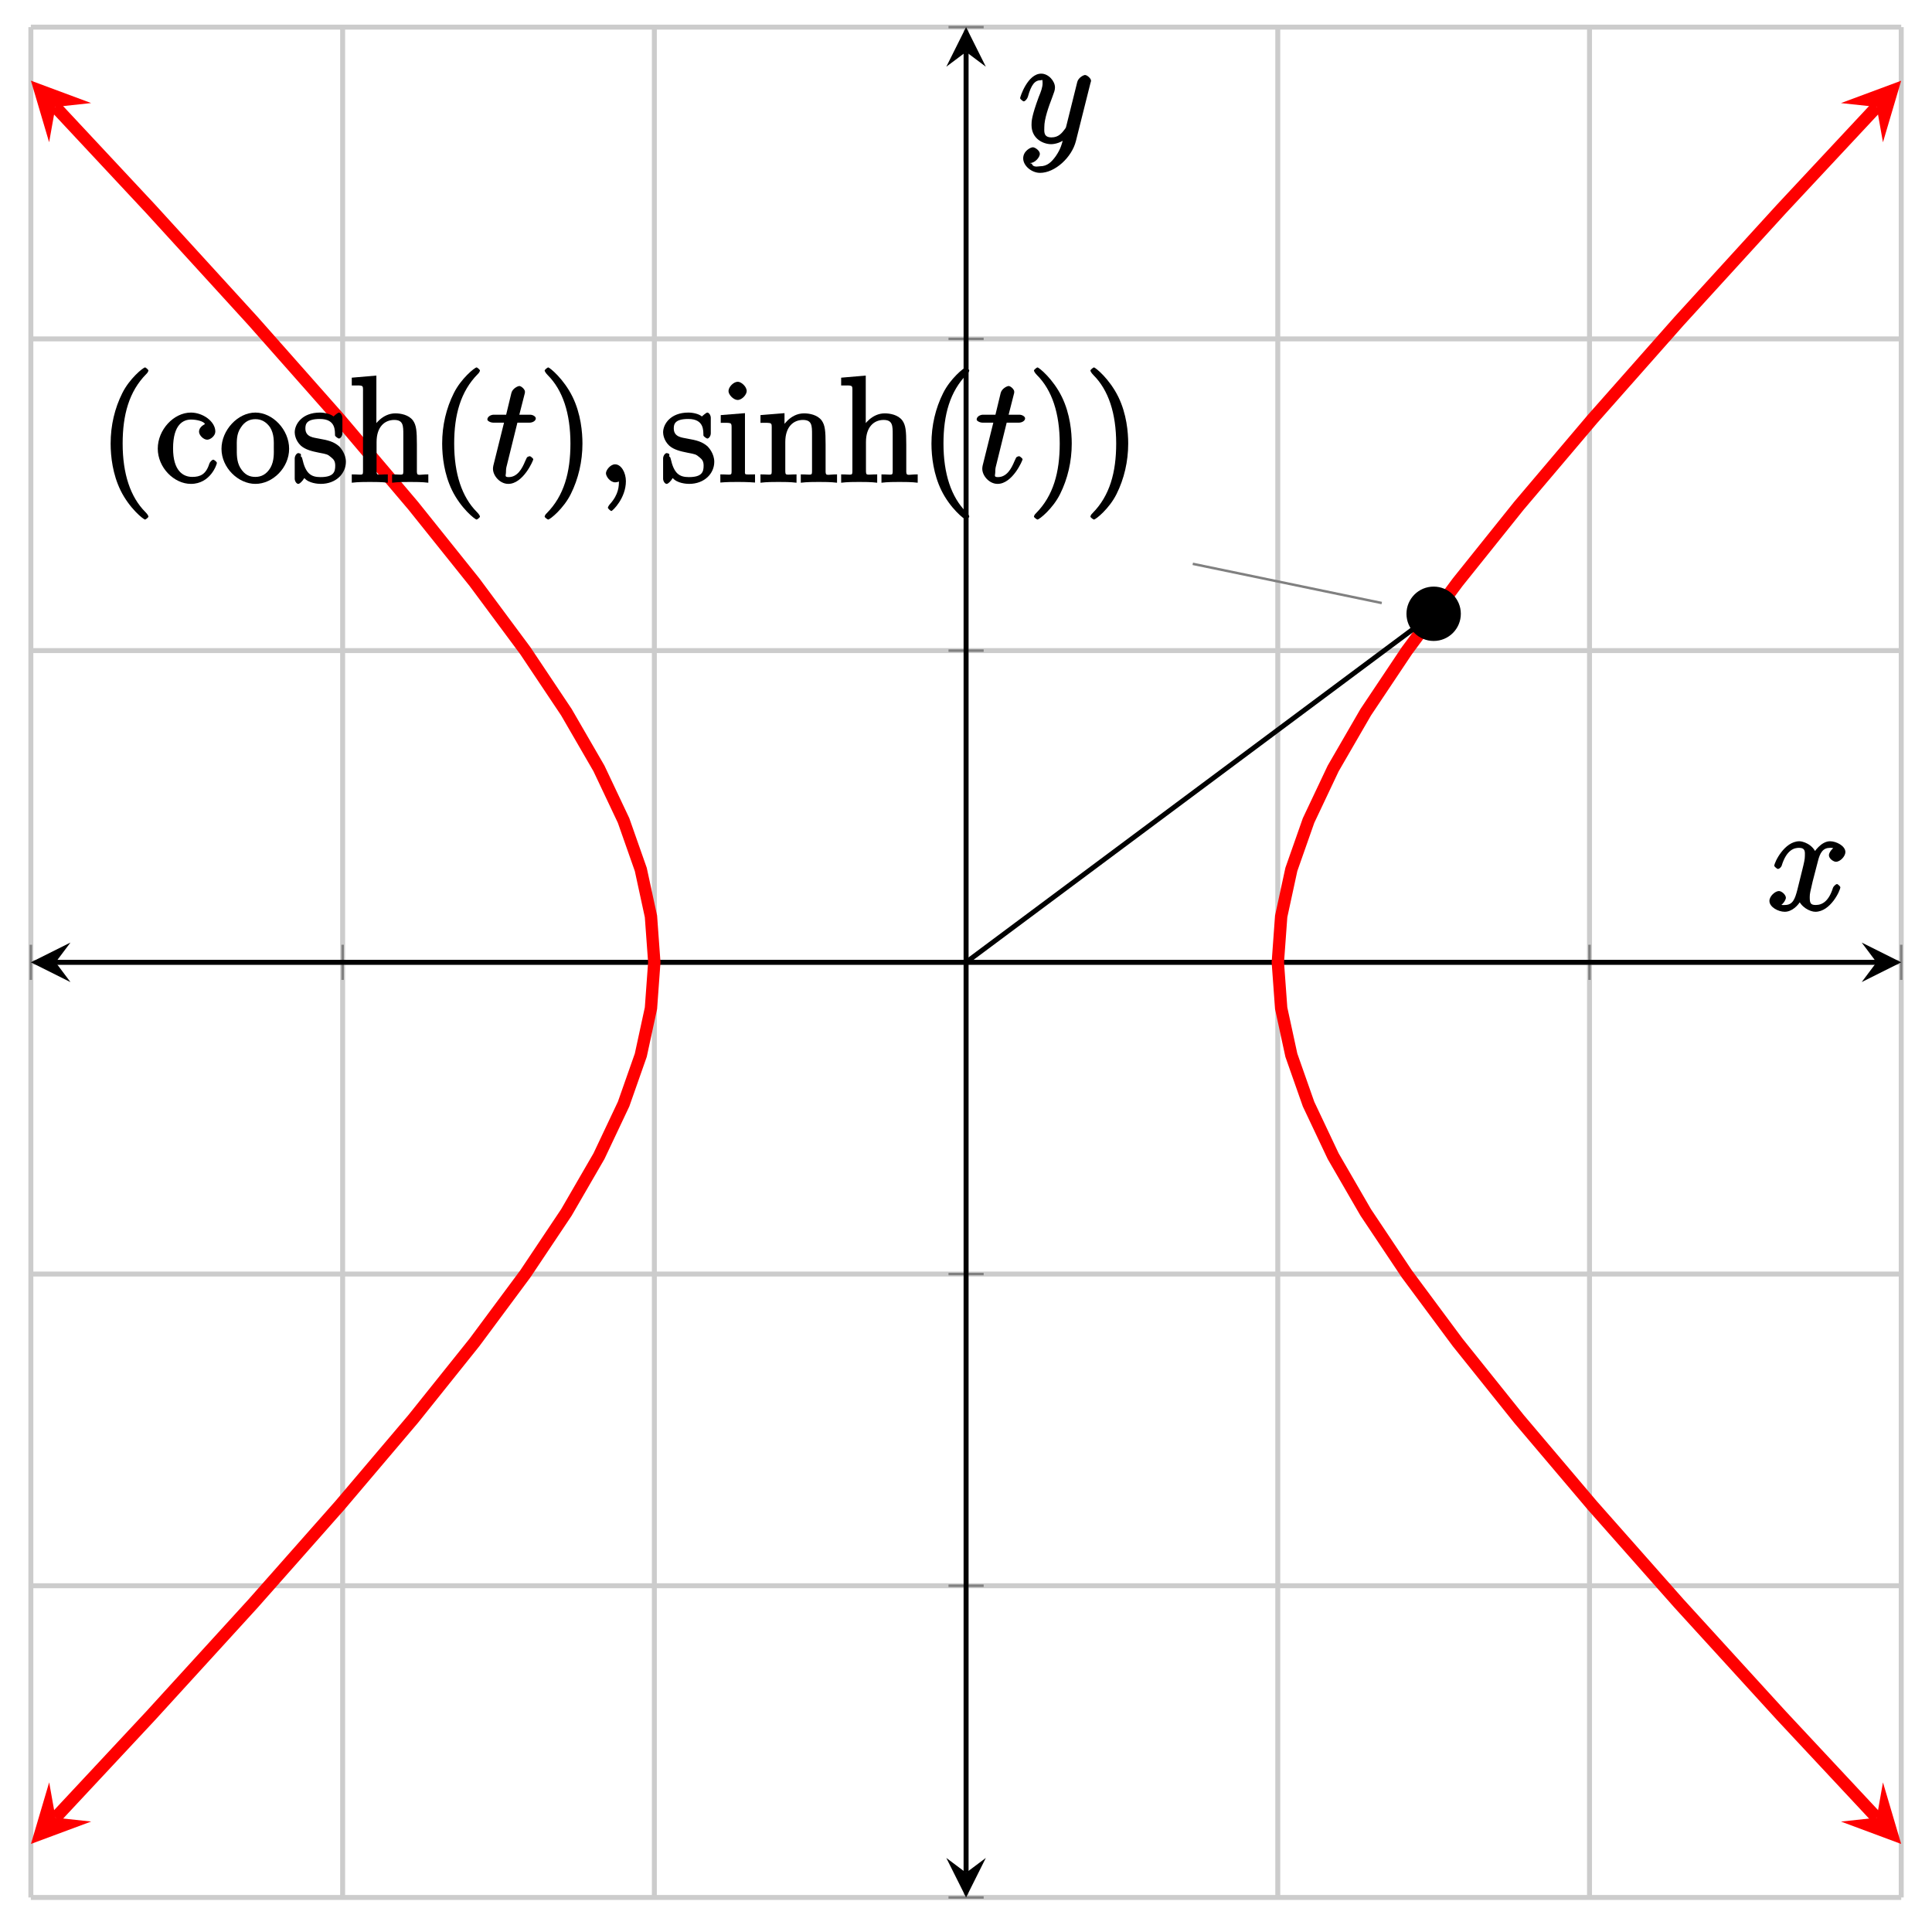
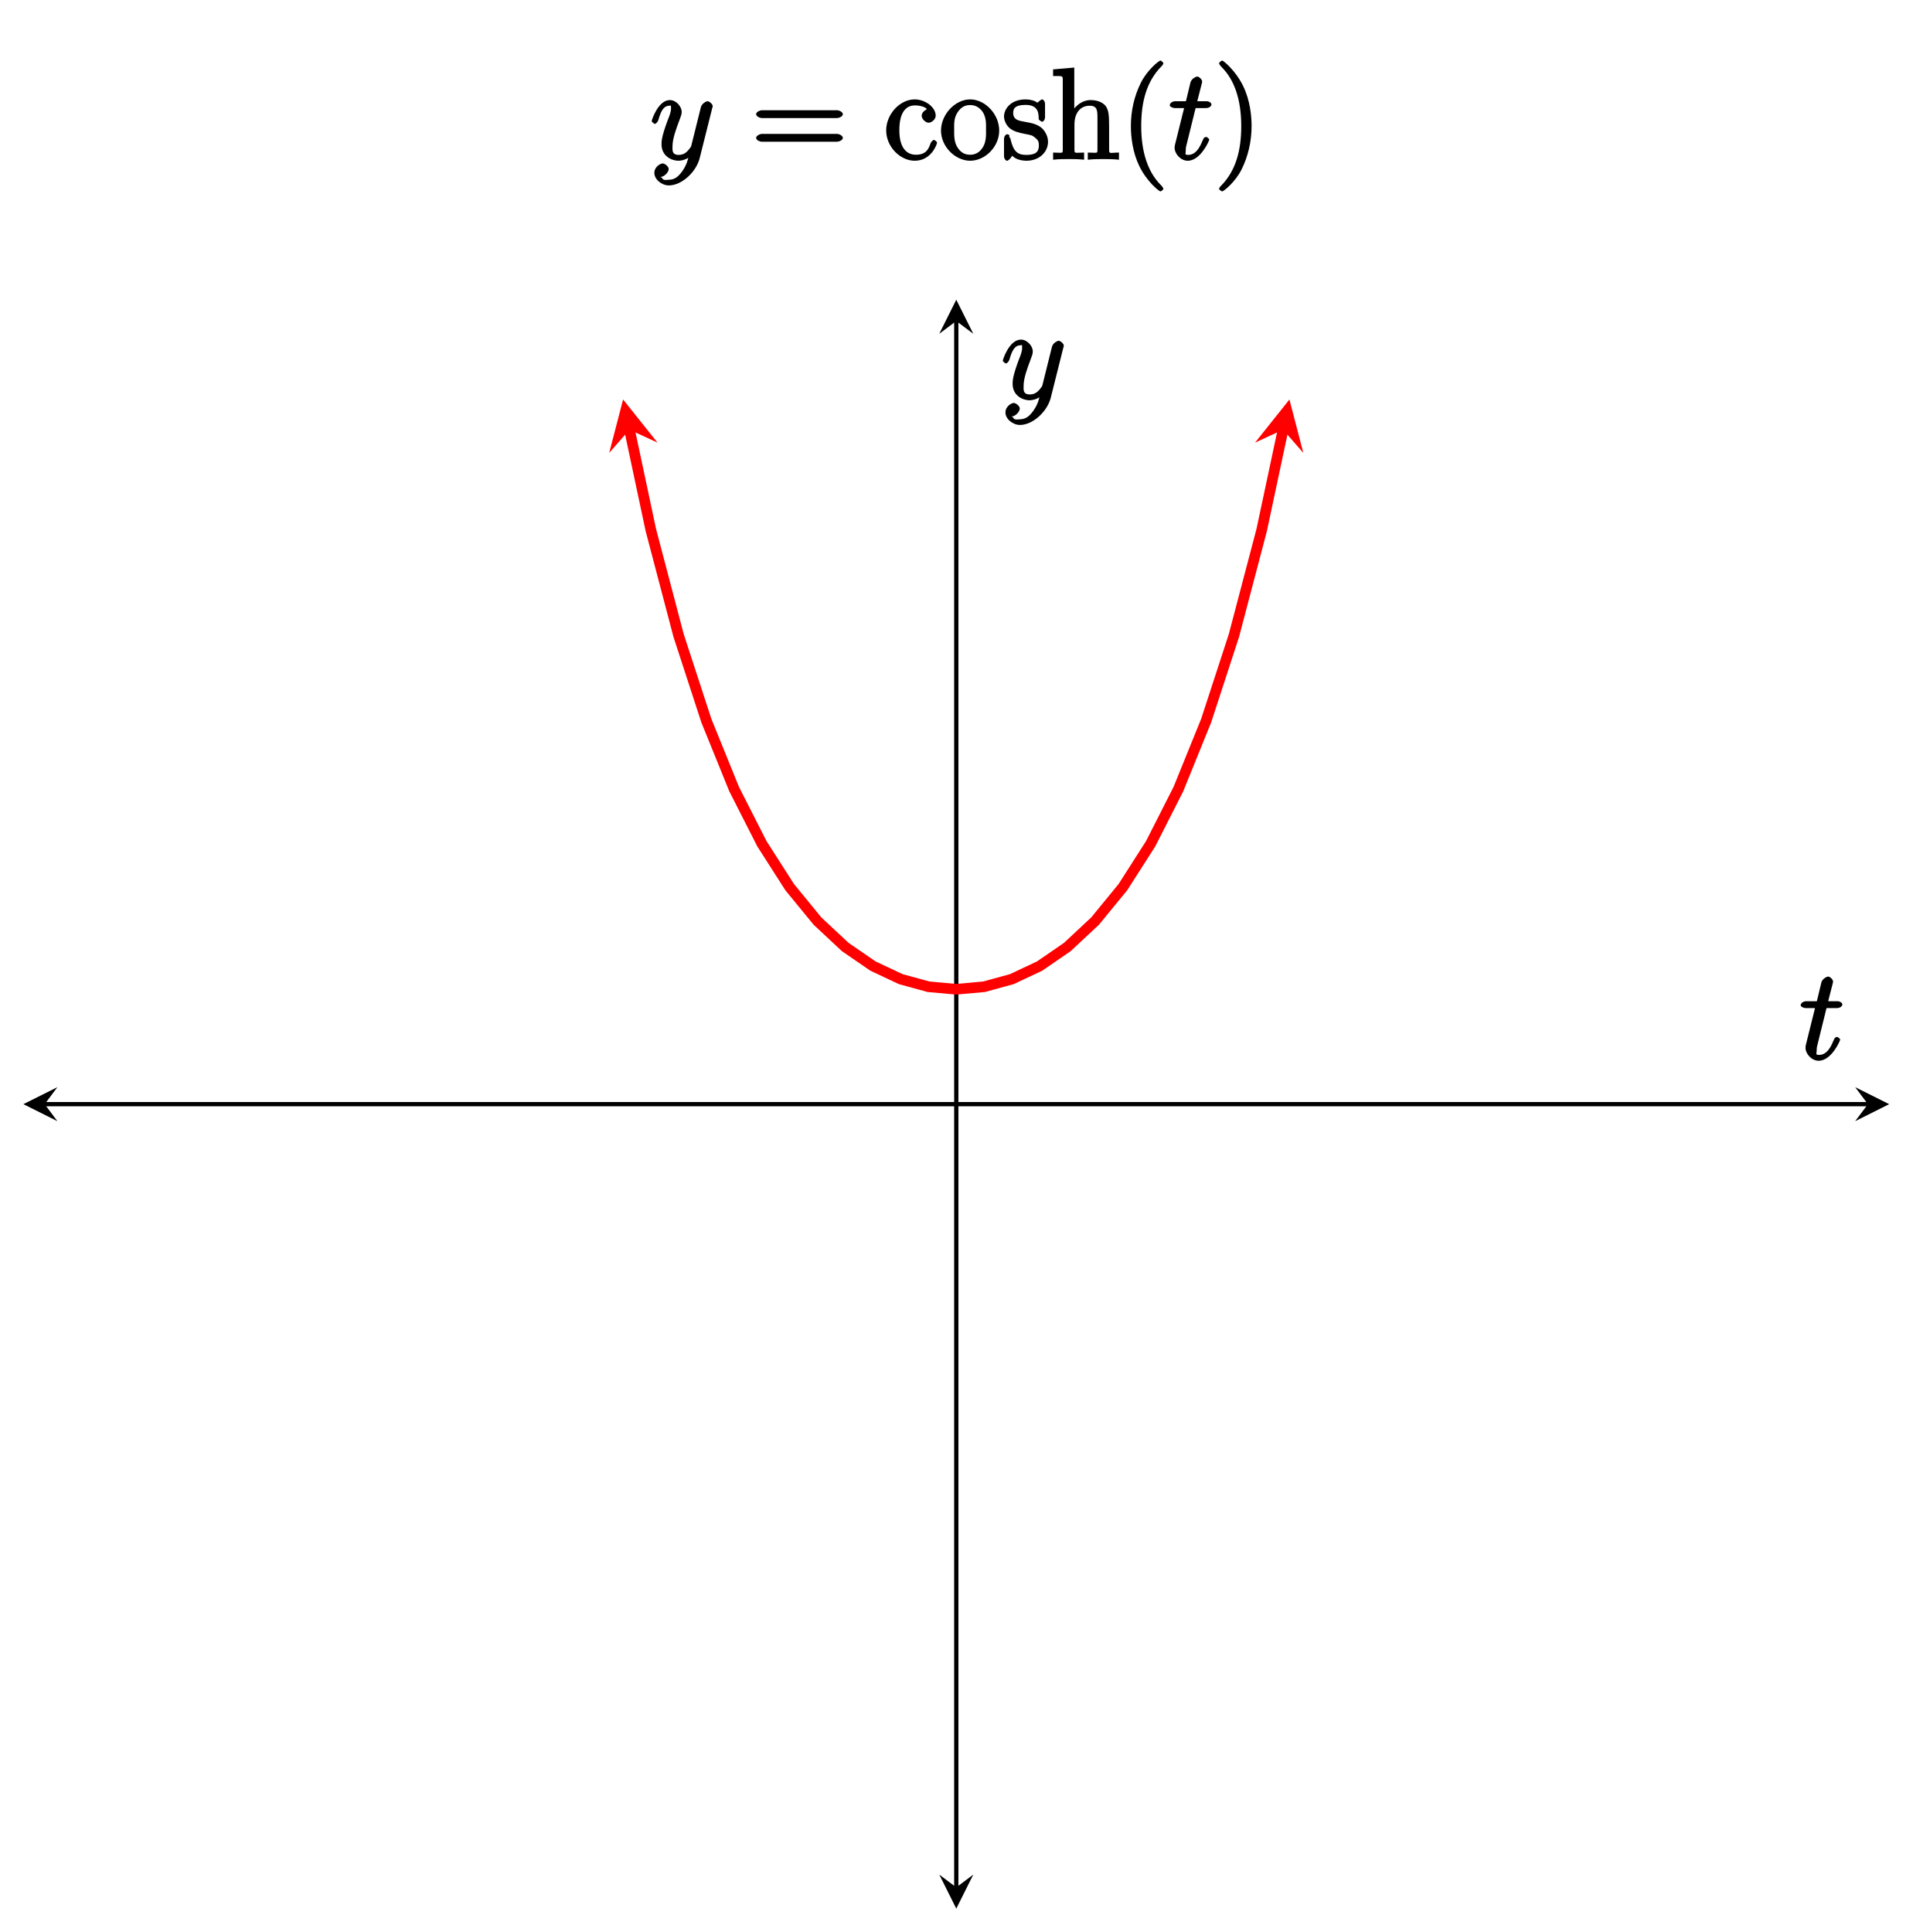
- <svg xmlns="http://www.w3.org/2000/svg" xmlns:xlink="http://www.w3.org/1999/xlink" width="155.77pt" height="155.18pt" viewBox="0 0 155.77 155.18" version="1.1">
+ <svg xmlns="http://www.w3.org/2000/svg" xmlns:xlink="http://www.w3.org/1999/xlink" width="179.22pt" height="181.07pt" viewBox="0 0 179.22 181.07" version="1.1">
  <defs>
    <g>
      <symbol overflow="visible" id="glyph0-0">
        <path style="stroke:none;" d="" />
      </symbol>
      <symbol overflow="visible" id="glyph0-1">
-         <path style="stroke:none;" d="M 4.047 2.766 C 4.047 2.719 4 2.594 3.797 2.391 C 2.594 1.188 1.969 -0.688 1.969 -3.125 C 1.969 -5.438 2.484 -7.328 3.875 -8.734 C 4 -8.844 4.047 -8.984 4.047 -9.016 C 4.047 -9.078 3.828 -9.266 3.781 -9.266 C 3.625 -9.266 2.516 -8.359 1.938 -7.188 C 1.328 -5.969 1 -4.594 1 -3.125 C 1 -2.062 1.172 -0.641 1.797 0.641 C 2.5 2.078 3.641 3 3.781 3 C 3.828 3 4.047 2.828 4.047 2.766 Z M 4.047 2.766 " />
+         <path style="stroke:none;" d="M 2.406 -4.812 L 3.5 -4.812 C 3.734 -4.812 4 -4.953 4 -5.156 C 4 -5.297 3.781 -5.453 3.531 -5.453 L 2.672 -5.453 L 3.078 -7.047 C 3.125 -7.203 3.125 -7.234 3.125 -7.312 C 3.125 -7.5 2.828 -7.766 2.672 -7.766 C 2.562 -7.766 2.125 -7.578 2.031 -7.203 L 1.609 -5.453 L 0.609 -5.453 C 0.375 -5.453 0.094 -5.297 0.094 -5.062 C 0.094 -4.953 0.344 -4.812 0.578 -4.812 L 1.438 -4.812 L 0.688 -1.797 C 0.578 -1.375 0.547 -1.25 0.547 -1.094 C 0.547 -0.531 1.109 0.125 1.781 0.125 C 2.984 0.125 3.797 -1.766 3.797 -1.859 C 3.797 -1.922 3.578 -2.109 3.516 -2.109 C 3.484 -2.109 3.328 -2.062 3.297 -2.016 C 3.281 -2.016 3.234 -1.891 3.141 -1.703 C 2.891 -1.094 2.516 -0.422 1.812 -0.422 C 1.453 -0.422 1.594 -0.562 1.594 -0.828 C 1.594 -0.844 1.594 -1.062 1.625 -1.203 L 2.516 -4.812 Z M 2.406 -4.812 " />
      </symbol>
      <symbol overflow="visible" id="glyph0-2">
-         <path style="stroke:none;" d="M 3.531 -3.125 C 3.531 -4.031 3.406 -5.516 2.734 -6.891 C 2.031 -8.328 0.891 -9.266 0.766 -9.266 C 0.719 -9.266 0.484 -9.078 0.484 -9.016 C 0.484 -8.984 0.531 -8.844 0.734 -8.641 C 1.938 -7.438 2.562 -5.562 2.562 -3.125 C 2.562 -0.812 2.047 1.078 0.656 2.484 C 0.531 2.594 0.484 2.719 0.484 2.766 C 0.484 2.828 0.719 3 0.766 3 C 0.922 3 2.016 2.109 2.594 0.938 C 3.203 -0.281 3.531 -1.688 3.531 -3.125 Z M 3.531 -3.125 " />
+         <path style="stroke:none;" d="M 3.031 1.094 C 2.703 1.547 2.359 1.906 1.766 1.906 C 1.625 1.906 1.203 2.031 1.109 1.703 C 0.906 1.641 0.969 1.641 0.984 1.641 C 1.344 1.641 1.75 1.188 1.75 0.906 C 1.75 0.641 1.359 0.375 1.188 0.375 C 0.984 0.375 0.406 0.688 0.406 1.266 C 0.406 1.875 1.094 2.438 1.766 2.438 C 2.969 2.438 4.328 1.188 4.656 -0.125 L 5.828 -4.797 C 5.844 -4.859 5.875 -4.922 5.875 -5 C 5.875 -5.172 5.562 -5.453 5.391 -5.453 C 5.281 -5.453 4.859 -5.25 4.766 -4.891 L 3.891 -1.375 C 3.828 -1.156 3.875 -1.25 3.781 -1.109 C 3.531 -0.781 3.266 -0.422 2.688 -0.422 C 2.016 -0.422 2.109 -0.922 2.109 -1.25 C 2.109 -1.922 2.438 -2.844 2.766 -3.703 C 2.891 -4.047 2.969 -4.219 2.969 -4.453 C 2.969 -4.953 2.453 -5.562 1.859 -5.562 C 0.766 -5.562 0.156 -3.688 0.156 -3.578 C 0.156 -3.531 0.375 -3.328 0.453 -3.328 C 0.562 -3.328 0.734 -3.531 0.781 -3.688 C 1.062 -4.703 1.359 -5.031 1.828 -5.031 C 1.938 -5.031 1.969 -5.172 1.969 -4.781 C 1.969 -4.469 1.844 -4.125 1.656 -3.672 C 1.078 -2.109 1.078 -1.703 1.078 -1.422 C 1.078 -0.281 2.062 0.125 2.656 0.125 C 3 0.125 3.531 -0.031 3.844 -0.344 L 3.688 -0.516 C 3.516 0.141 3.438 0.5 3.031 1.094 Z M 3.031 1.094 " />
      </symbol>
      <symbol overflow="visible" id="glyph1-0">
        <path style="stroke:none;" d="" />
      </symbol>
      <symbol overflow="visible" id="glyph1-1">
-         <path style="stroke:none;" d="M 5.016 -1.562 C 5.016 -1.672 4.766 -1.828 4.734 -1.828 C 4.625 -1.828 4.453 -1.641 4.406 -1.5 C 4.141 -0.641 3.672 -0.438 3.031 -0.438 C 2.297 -0.438 1.484 -0.922 1.484 -2.734 C 1.484 -4.719 2.344 -5.062 2.938 -5.062 C 3.391 -5.062 3.938 -4.922 4.047 -4.719 C 4.188 -4.719 3.578 -4.562 3.578 -4.078 C 3.578 -3.797 3.938 -3.438 4.234 -3.438 C 4.5 -3.438 4.891 -3.75 4.891 -4.094 C 4.891 -4.906 3.891 -5.625 2.922 -5.625 C 1.531 -5.625 0.25 -4.234 0.25 -2.719 C 0.25 -1.188 1.562 0.125 2.922 0.125 C 4.5 0.125 5.016 -1.453 5.016 -1.562 Z M 5.016 -1.562 " />
+         <path style="stroke:none;" d="M 8.062 -3.875 C 8.234 -3.875 8.609 -4.016 8.609 -4.234 C 8.609 -4.453 8.25 -4.609 8.062 -4.609 L 1.031 -4.609 C 0.859 -4.609 0.484 -4.453 0.484 -4.25 C 0.484 -4.016 0.844 -3.875 1.031 -3.875 Z M 8.062 -1.656 C 8.234 -1.656 8.609 -1.797 8.609 -2.016 C 8.609 -2.234 8.25 -2.391 8.062 -2.391 L 1.031 -2.391 C 0.859 -2.391 0.484 -2.234 0.484 -2.016 C 0.484 -1.797 0.844 -1.656 1.031 -1.656 Z M 8.062 -1.656 " />
      </symbol>
      <symbol overflow="visible" id="glyph1-2">
-         <path style="stroke:none;" d="M 5.641 -2.703 C 5.641 -4.25 4.312 -5.625 2.922 -5.625 C 1.5 -5.625 0.188 -4.203 0.188 -2.703 C 0.188 -1.172 1.547 0.125 2.922 0.125 C 4.328 0.125 5.641 -1.188 5.641 -2.703 Z M 4.406 -2.812 C 4.406 -2.391 4.453 -1.75 4.141 -1.188 C 3.812 -0.625 3.375 -0.438 2.922 -0.438 C 2.484 -0.438 2.062 -0.578 1.703 -1.172 C 1.391 -1.703 1.422 -2.312 1.422 -2.812 C 1.422 -3.266 1.375 -3.891 1.75 -4.422 C 2.078 -4.938 2.5 -5.094 2.922 -5.094 C 3.375 -5.094 3.766 -4.906 4.094 -4.453 C 4.453 -3.891 4.406 -3.25 4.406 -2.812 Z M 4.406 -2.812 " />
+         <path style="stroke:none;" d="M 4.047 2.766 C 4.047 2.719 4 2.594 3.797 2.391 C 2.594 1.188 1.969 -0.688 1.969 -3.125 C 1.969 -5.438 2.484 -7.328 3.875 -8.734 C 4 -8.844 4.047 -8.984 4.047 -9.016 C 4.047 -9.078 3.828 -9.266 3.781 -9.266 C 3.625 -9.266 2.516 -8.359 1.938 -7.188 C 1.328 -5.969 1 -4.594 1 -3.125 C 1 -2.062 1.172 -0.641 1.797 0.641 C 2.5 2.078 3.641 3 3.781 3 C 3.828 3 4.047 2.828 4.047 2.766 Z M 4.047 2.766 " />
      </symbol>
      <symbol overflow="visible" id="glyph1-3">
-         <path style="stroke:none;" d="M 4.359 -1.656 C 4.359 -2.312 3.922 -2.797 3.812 -2.906 C 3.375 -3.281 2.953 -3.391 2.156 -3.531 C 1.812 -3.609 1.094 -3.625 1.094 -4.344 C 1.094 -4.703 1.188 -5.109 2.266 -5.109 C 3.562 -5.109 3.469 -4.141 3.484 -3.781 C 3.5 -3.688 3.75 -3.531 3.797 -3.531 C 3.922 -3.531 4.078 -3.734 4.078 -3.953 L 4.078 -5.203 C 4.078 -5.422 3.922 -5.625 3.797 -5.625 C 3.703 -5.625 3.359 -5.312 3.359 -5.312 C 3.125 -5.516 2.656 -5.625 2.266 -5.625 C 0.828 -5.625 0.234 -4.688 0.234 -4.031 C 0.234 -3.891 0.281 -3.375 0.734 -2.953 C 1.109 -2.625 1.641 -2.5 2.188 -2.391 C 2.844 -2.266 2.875 -2.266 3.172 -2.016 C 3.391 -1.844 3.5 -1.688 3.5 -1.344 C 3.5 -0.844 3.375 -0.422 2.312 -0.422 C 1.531 -0.422 1.109 -0.719 0.844 -1.906 C 0.797 -2.125 0.734 -2.047 0.734 -2.047 L 0.734 -2.266 C 0.719 -2.312 0.562 -2.359 0.531 -2.359 C 0.391 -2.359 0.234 -2.141 0.234 -1.922 L 0.234 -0.297 C 0.234 -0.078 0.391 0.125 0.516 0.125 C 0.578 0.125 0.688 0.078 0.891 -0.172 C 0.953 -0.266 0.953 -0.281 1.016 -0.344 C 1.359 0.078 2.125 0.125 2.328 0.125 C 3.578 0.125 4.359 -0.719 4.359 -1.656 Z M 4.359 -1.656 " />
-       </symbol>
-       <symbol overflow="visible" id="glyph1-4">
-         <path style="stroke:none;" d="M 6.391 -0.141 L 6.391 -0.641 C 5.625 -0.641 5.484 -0.484 5.469 -0.844 L 5.469 -3.047 C 5.469 -4.156 5.422 -4.609 5.156 -4.984 C 4.812 -5.453 4.141 -5.562 3.734 -5.562 C 2.703 -5.562 2.062 -4.641 1.953 -4.422 L 2.203 -4.422 L 2.203 -8.609 L 0.219 -8.438 L 0.219 -7.812 C 1.188 -7.812 1.125 -7.875 1.125 -7.297 L 1.125 -1.031 C 1.125 -0.484 1.156 -0.641 0.219 -0.641 L 0.219 0.031 C 0.688 -0.031 1.344 -0.031 1.672 -0.031 C 2.016 -0.031 2.672 -0.031 3.125 0.031 L 3.125 -0.641 C 2.219 -0.641 2.219 -0.484 2.219 -1.031 L 2.219 -3.25 C 2.219 -4.5 2.891 -5.031 3.641 -5.031 C 4.375 -5.031 4.375 -4.562 4.375 -3.844 L 4.375 -1.031 C 4.375 -0.484 4.406 -0.641 3.469 -0.641 L 3.469 0.031 C 3.938 -0.031 4.594 -0.031 4.922 -0.031 C 5.266 -0.031 5.922 -0.031 6.391 0.031 Z M 6.391 -0.141 " />
-       </symbol>
-       <symbol overflow="visible" id="glyph1-5">
-         <path style="stroke:none;" d="M 3.031 -0.141 L 3.031 -0.641 C 2.109 -0.641 2.219 -0.547 2.219 -1.016 L 2.219 -5.578 L 0.266 -5.422 L 0.266 -4.797 C 1.188 -4.797 1.141 -4.859 1.141 -4.281 L 1.141 -1.031 C 1.141 -0.484 1.172 -0.641 0.234 -0.641 L 0.234 0.016 C 0.734 -0.031 1.297 -0.031 1.656 -0.031 C 1.781 -0.031 2.469 -0.031 3.031 0.016 Z M 2.359 -7.359 C 2.359 -7.719 1.922 -8.109 1.641 -8.109 C 1.297 -8.109 0.891 -7.688 0.891 -7.359 C 0.891 -7.047 1.312 -6.641 1.625 -6.641 C 1.984 -6.641 2.359 -7.078 2.359 -7.359 Z M 2.359 -7.359 " />
-       </symbol>
-       <symbol overflow="visible" id="glyph1-6">
-         <path style="stroke:none;" d="M 6.391 -0.141 L 6.391 -0.641 C 5.625 -0.641 5.484 -0.484 5.469 -0.844 L 5.469 -3.047 C 5.469 -4.156 5.422 -4.609 5.156 -4.984 C 4.812 -5.453 4.141 -5.562 3.734 -5.562 C 2.562 -5.562 1.953 -4.422 1.906 -4.344 L 2.156 -4.344 L 2.156 -5.578 L 0.219 -5.422 L 0.219 -4.797 C 1.188 -4.797 1.125 -4.859 1.125 -4.266 L 1.125 -1.031 C 1.125 -0.484 1.156 -0.641 0.219 -0.641 L 0.219 0.031 C 0.688 -0.031 1.344 -0.031 1.672 -0.031 C 2.016 -0.031 2.672 -0.031 3.125 0.031 L 3.125 -0.641 C 2.219 -0.641 2.219 -0.484 2.219 -1.031 L 2.219 -3.25 C 2.219 -4.5 2.891 -5.031 3.641 -5.031 C 4.375 -5.031 4.375 -4.562 4.375 -3.844 L 4.375 -1.031 C 4.375 -0.484 4.406 -0.641 3.469 -0.641 L 3.469 0.031 C 3.938 -0.031 4.594 -0.031 4.922 -0.031 C 5.266 -0.031 5.922 -0.031 6.391 0.031 Z M 6.391 -0.141 " />
+         <path style="stroke:none;" d="M 3.531 -3.125 C 3.531 -4.031 3.406 -5.516 2.734 -6.891 C 2.031 -8.328 0.891 -9.266 0.766 -9.266 C 0.719 -9.266 0.484 -9.078 0.484 -9.016 C 0.484 -8.984 0.531 -8.844 0.734 -8.641 C 1.938 -7.438 2.562 -5.562 2.562 -3.125 C 2.562 -0.812 2.047 1.078 0.656 2.484 C 0.531 2.594 0.484 2.719 0.484 2.766 C 0.484 2.828 0.719 3 0.766 3 C 0.922 3 2.016 2.109 2.594 0.938 C 3.203 -0.281 3.531 -1.688 3.531 -3.125 Z M 3.531 -3.125 " />
      </symbol>
      <symbol overflow="visible" id="glyph2-0">
        <path style="stroke:none;" d="" />
      </symbol>
      <symbol overflow="visible" id="glyph2-1">
-         <path style="stroke:none;" d="M 2.406 -4.812 L 3.5 -4.812 C 3.734 -4.812 4 -4.953 4 -5.156 C 4 -5.297 3.781 -5.453 3.531 -5.453 L 2.672 -5.453 L 3.078 -7.047 C 3.125 -7.203 3.125 -7.234 3.125 -7.312 C 3.125 -7.5 2.828 -7.766 2.672 -7.766 C 2.562 -7.766 2.125 -7.578 2.031 -7.203 L 1.609 -5.453 L 0.609 -5.453 C 0.375 -5.453 0.094 -5.297 0.094 -5.062 C 0.094 -4.953 0.344 -4.812 0.578 -4.812 L 1.438 -4.812 L 0.688 -1.797 C 0.578 -1.375 0.547 -1.25 0.547 -1.094 C 0.547 -0.531 1.109 0.125 1.781 0.125 C 2.984 0.125 3.797 -1.766 3.797 -1.859 C 3.797 -1.922 3.578 -2.109 3.516 -2.109 C 3.484 -2.109 3.328 -2.062 3.297 -2.016 C 3.281 -2.016 3.234 -1.891 3.141 -1.703 C 2.891 -1.094 2.516 -0.422 1.812 -0.422 C 1.453 -0.422 1.594 -0.562 1.594 -0.828 C 1.594 -0.844 1.594 -1.062 1.625 -1.203 L 2.516 -4.812 Z M 2.406 -4.812 " />
+         <path style="stroke:none;" d="M 5.016 -1.562 C 5.016 -1.672 4.766 -1.828 4.734 -1.828 C 4.625 -1.828 4.453 -1.641 4.406 -1.5 C 4.141 -0.641 3.672 -0.438 3.031 -0.438 C 2.297 -0.438 1.484 -0.922 1.484 -2.734 C 1.484 -4.719 2.344 -5.062 2.938 -5.062 C 3.391 -5.062 3.938 -4.922 4.047 -4.719 C 4.188 -4.719 3.578 -4.562 3.578 -4.078 C 3.578 -3.797 3.938 -3.438 4.234 -3.438 C 4.5 -3.438 4.891 -3.75 4.891 -4.094 C 4.891 -4.906 3.891 -5.625 2.922 -5.625 C 1.531 -5.625 0.25 -4.234 0.25 -2.719 C 0.25 -1.188 1.562 0.125 2.922 0.125 C 4.5 0.125 5.016 -1.453 5.016 -1.562 Z M 5.016 -1.562 " />
      </symbol>
      <symbol overflow="visible" id="glyph2-2">
-         <path style="stroke:none;" d="M 2.484 -0.094 C 2.484 -0.781 2.109 -1.453 1.609 -1.453 C 1.234 -1.453 0.875 -0.984 0.875 -0.734 C 0.875 -0.469 1.219 0 1.625 0 C 1.781 0 2.016 -0.078 2.125 -0.188 C 2.156 -0.219 2.062 -0.172 2.062 -0.172 C 2.094 -0.172 1.922 -0.156 1.922 -0.094 C 1.922 0.297 1.906 0.969 1.203 1.75 C 1.078 1.891 1.031 2.016 1.031 2.047 C 1.031 2.109 1.25 2.312 1.312 2.312 C 1.406 2.312 2.484 1.281 2.484 -0.094 Z M 2.484 -0.094 " />
+         <path style="stroke:none;" d="M 5.641 -2.703 C 5.641 -4.25 4.312 -5.625 2.922 -5.625 C 1.5 -5.625 0.188 -4.203 0.188 -2.703 C 0.188 -1.172 1.547 0.125 2.922 0.125 C 4.328 0.125 5.641 -1.188 5.641 -2.703 Z M 4.406 -2.812 C 4.406 -2.391 4.453 -1.75 4.141 -1.188 C 3.812 -0.625 3.375 -0.438 2.922 -0.438 C 2.484 -0.438 2.062 -0.578 1.703 -1.172 C 1.391 -1.703 1.422 -2.312 1.422 -2.812 C 1.422 -3.266 1.375 -3.891 1.75 -4.422 C 2.078 -4.938 2.5 -5.094 2.922 -5.094 C 3.375 -5.094 3.766 -4.906 4.094 -4.453 C 4.453 -3.891 4.406 -3.25 4.406 -2.812 Z M 4.406 -2.812 " />
      </symbol>
      <symbol overflow="visible" id="glyph2-3">
-         <path style="stroke:none;" d="M 5.672 -5.172 C 5.281 -5.109 4.969 -4.656 4.969 -4.438 C 4.969 -4.141 5.359 -3.906 5.531 -3.906 C 5.891 -3.906 6.297 -4.359 6.297 -4.688 C 6.297 -5.188 5.562 -5.562 5.062 -5.562 C 4.344 -5.562 3.766 -4.703 3.656 -4.469 L 3.984 -4.469 C 3.703 -5.359 2.812 -5.562 2.594 -5.562 C 1.375 -5.562 0.562 -3.844 0.562 -3.578 C 0.562 -3.531 0.781 -3.328 0.859 -3.328 C 0.953 -3.328 1.094 -3.438 1.156 -3.578 C 1.562 -4.922 2.219 -5.031 2.562 -5.031 C 3.094 -5.031 3.031 -4.672 3.031 -4.391 C 3.031 -4.125 2.969 -3.844 2.828 -3.281 L 2.422 -1.641 C 2.234 -0.922 2.062 -0.422 1.422 -0.422 C 1.359 -0.422 1.172 -0.375 0.922 -0.531 L 0.812 -0.281 C 1.25 -0.359 1.5 -0.859 1.5 -1 C 1.5 -1.25 1.156 -1.547 0.938 -1.547 C 0.641 -1.547 0.172 -1.141 0.172 -0.75 C 0.172 -0.25 0.891 0.125 1.406 0.125 C 1.984 0.125 2.5 -0.375 2.75 -0.859 L 2.469 -0.969 C 2.672 -0.266 3.438 0.125 3.875 0.125 C 5.094 0.125 5.891 -1.594 5.891 -1.859 C 5.891 -1.906 5.688 -2.109 5.625 -2.109 C 5.516 -2.109 5.328 -1.906 5.297 -1.812 C 4.969 -0.75 4.453 -0.422 3.906 -0.422 C 3.484 -0.422 3.422 -0.578 3.422 -1.062 C 3.422 -1.328 3.469 -1.516 3.656 -2.312 L 4.078 -3.938 C 4.25 -4.656 4.5 -5.031 5.062 -5.031 C 5.078 -5.031 5.297 -5.062 5.547 -4.906 Z M 5.672 -5.172 " />
+         <path style="stroke:none;" d="M 4.359 -1.656 C 4.359 -2.312 3.922 -2.797 3.812 -2.906 C 3.375 -3.281 2.953 -3.391 2.156 -3.531 C 1.812 -3.609 1.094 -3.625 1.094 -4.344 C 1.094 -4.703 1.188 -5.109 2.266 -5.109 C 3.562 -5.109 3.469 -4.141 3.484 -3.781 C 3.5 -3.688 3.75 -3.531 3.797 -3.531 C 3.922 -3.531 4.078 -3.734 4.078 -3.953 L 4.078 -5.203 C 4.078 -5.422 3.922 -5.625 3.797 -5.625 C 3.703 -5.625 3.359 -5.312 3.359 -5.312 C 3.125 -5.516 2.656 -5.625 2.266 -5.625 C 0.828 -5.625 0.234 -4.688 0.234 -4.031 C 0.234 -3.891 0.281 -3.375 0.734 -2.953 C 1.109 -2.625 1.641 -2.5 2.188 -2.391 C 2.844 -2.266 2.875 -2.266 3.172 -2.016 C 3.391 -1.844 3.5 -1.688 3.5 -1.344 C 3.5 -0.844 3.375 -0.422 2.312 -0.422 C 1.531 -0.422 1.109 -0.719 0.844 -1.906 C 0.797 -2.125 0.734 -2.047 0.734 -2.047 L 0.734 -2.266 C 0.719 -2.312 0.562 -2.359 0.531 -2.359 C 0.391 -2.359 0.234 -2.141 0.234 -1.922 L 0.234 -0.297 C 0.234 -0.078 0.391 0.125 0.516 0.125 C 0.578 0.125 0.688 0.078 0.891 -0.172 C 0.953 -0.266 0.953 -0.281 1.016 -0.344 C 1.359 0.078 2.125 0.125 2.328 0.125 C 3.578 0.125 4.359 -0.719 4.359 -1.656 Z M 4.359 -1.656 " />
      </symbol>
      <symbol overflow="visible" id="glyph2-4">
-         <path style="stroke:none;" d="M 3.031 1.094 C 2.703 1.547 2.359 1.906 1.766 1.906 C 1.625 1.906 1.203 2.031 1.109 1.703 C 0.906 1.641 0.969 1.641 0.984 1.641 C 1.344 1.641 1.75 1.188 1.75 0.906 C 1.75 0.641 1.359 0.375 1.188 0.375 C 0.984 0.375 0.406 0.688 0.406 1.266 C 0.406 1.875 1.094 2.438 1.766 2.438 C 2.969 2.438 4.328 1.188 4.656 -0.125 L 5.828 -4.797 C 5.844 -4.859 5.875 -4.922 5.875 -5 C 5.875 -5.172 5.562 -5.453 5.391 -5.453 C 5.281 -5.453 4.859 -5.25 4.766 -4.891 L 3.891 -1.375 C 3.828 -1.156 3.875 -1.25 3.781 -1.109 C 3.531 -0.781 3.266 -0.422 2.688 -0.422 C 2.016 -0.422 2.109 -0.922 2.109 -1.25 C 2.109 -1.922 2.438 -2.844 2.766 -3.703 C 2.891 -4.047 2.969 -4.219 2.969 -4.453 C 2.969 -4.953 2.453 -5.562 1.859 -5.562 C 0.766 -5.562 0.156 -3.688 0.156 -3.578 C 0.156 -3.531 0.375 -3.328 0.453 -3.328 C 0.562 -3.328 0.734 -3.531 0.781 -3.688 C 1.062 -4.703 1.359 -5.031 1.828 -5.031 C 1.938 -5.031 1.969 -5.172 1.969 -4.781 C 1.969 -4.469 1.844 -4.125 1.656 -3.672 C 1.078 -2.109 1.078 -1.703 1.078 -1.422 C 1.078 -0.281 2.062 0.125 2.656 0.125 C 3 0.125 3.531 -0.031 3.844 -0.344 L 3.688 -0.516 C 3.516 0.141 3.438 0.5 3.031 1.094 Z M 3.031 1.094 " />
+         <path style="stroke:none;" d="M 6.391 -0.141 L 6.391 -0.641 C 5.625 -0.641 5.484 -0.484 5.469 -0.844 L 5.469 -3.047 C 5.469 -4.156 5.422 -4.609 5.156 -4.984 C 4.812 -5.453 4.141 -5.562 3.734 -5.562 C 2.703 -5.562 2.062 -4.641 1.953 -4.422 L 2.203 -4.422 L 2.203 -8.609 L 0.219 -8.438 L 0.219 -7.812 C 1.188 -7.812 1.125 -7.875 1.125 -7.297 L 1.125 -1.031 C 1.125 -0.484 1.156 -0.641 0.219 -0.641 L 0.219 0.031 C 0.688 -0.031 1.344 -0.031 1.672 -0.031 C 2.016 -0.031 2.672 -0.031 3.125 0.031 L 3.125 -0.641 C 2.219 -0.641 2.219 -0.484 2.219 -1.031 L 2.219 -3.25 C 2.219 -4.5 2.891 -5.031 3.641 -5.031 C 4.375 -5.031 4.375 -4.562 4.375 -3.844 L 4.375 -1.031 C 4.375 -0.484 4.406 -0.641 3.469 -0.641 L 3.469 0.031 C 3.938 -0.031 4.594 -0.031 4.922 -0.031 C 5.266 -0.031 5.922 -0.031 6.391 0.031 Z M 6.391 -0.141 " />
      </symbol>
    </g>
    <clipPath id="clip1">
-       <path d="M 88 0 L 155.77 0 L 155.77 155.18 L 88 155.18 Z M 88 0 " />
-     </clipPath>
-     <clipPath id="clip2">
-       <path d="M 0 0 L 67 0 L 67 155.18 L 0 155.18 Z M 0 0 " />
+       <path d="M 44 28.09 L 135 28.09 L 135 107 L 44 107 Z M 44 28.09 " />
    </clipPath>
  </defs>
  <g id="surface1">
-     <path style="fill:none;stroke-width:0.399;stroke-linecap:butt;stroke-linejoin:miter;stroke:rgb(79.999%,79.999%,79.999%);stroke-opacity:1;stroke-miterlimit:10;" d="M -0.002 0.002 L -0.002 150.803 M 25.135 0.002 L 25.135 150.803 M 50.268 0.002 L 50.268 150.803 M 75.401 0.002 L 75.401 150.803 M 100.533 0.002 L 100.533 150.803 M 125.666 0.002 L 125.666 150.803 M 150.799 0.002 L 150.799 150.803 " transform="matrix(1,0,0,-1,2.49,152.99)" />
-     <path style="fill:none;stroke-width:0.399;stroke-linecap:butt;stroke-linejoin:miter;stroke:rgb(79.999%,79.999%,79.999%);stroke-opacity:1;stroke-miterlimit:10;" d="M -0.002 0.002 L 150.799 0.002 M -0.002 25.135 L 150.799 25.135 M -0.002 50.267 L 150.799 50.267 M -0.002 75.4 L 150.799 75.4 M -0.002 100.533 L 150.799 100.533 M -0.002 125.666 L 150.799 125.666 M -0.002 150.803 L 150.799 150.803 " transform="matrix(1,0,0,-1,2.49,152.99)" />
-     <path style="fill:none;stroke-width:0.199;stroke-linecap:butt;stroke-linejoin:miter;stroke:rgb(50%,50%,50%);stroke-opacity:1;stroke-miterlimit:10;" d="M -0.002 73.982 L -0.002 76.818 M 25.135 73.982 L 25.135 76.818 M 50.268 73.982 L 50.268 76.818 M 75.401 73.982 L 75.401 76.818 M 100.533 73.982 L 100.533 76.818 M 125.666 73.982 L 125.666 76.818 M 150.799 73.982 L 150.799 76.818 " transform="matrix(1,0,0,-1,2.49,152.99)" />
-     <path style="fill:none;stroke-width:0.199;stroke-linecap:butt;stroke-linejoin:miter;stroke:rgb(50%,50%,50%);stroke-opacity:1;stroke-miterlimit:10;" d="M 73.983 0.002 L 76.819 0.002 M 73.983 25.135 L 76.819 25.135 M 73.983 50.267 L 76.819 50.267 M 73.983 75.4 L 76.819 75.4 M 73.983 100.533 L 76.819 100.533 M 73.983 125.666 L 76.819 125.666 M 73.983 150.803 L 76.819 150.803 " transform="matrix(1,0,0,-1,2.49,152.99)" />
-     <path style="fill:none;stroke-width:0.399;stroke-linecap:butt;stroke-linejoin:miter;stroke:rgb(0%,0%,0%);stroke-opacity:1;stroke-miterlimit:10;" d="M 1.994 75.4 L 148.807 75.4 " transform="matrix(1,0,0,-1,2.49,152.99)" />
-     <path style=" stroke:none;fill-rule:nonzero;fill:rgb(0%,0%,0%);fill-opacity:1;" d="M 2.488 77.59 L 5.68 79.184 L 4.484 77.59 L 5.68 75.996 " />
-     <path style=" stroke:none;fill-rule:nonzero;fill:rgb(0%,0%,0%);fill-opacity:1;" d="M 153.289 77.59 L 150.102 75.996 L 151.297 77.59 L 150.102 79.184 " />
-     <path style="fill:none;stroke-width:0.399;stroke-linecap:butt;stroke-linejoin:miter;stroke:rgb(0%,0%,0%);stroke-opacity:1;stroke-miterlimit:10;" d="M 75.401 1.994 L 75.401 148.806 " transform="matrix(1,0,0,-1,2.49,152.99)" />
-     <path style=" stroke:none;fill-rule:nonzero;fill:rgb(0%,0%,0%);fill-opacity:1;" d="M 77.891 152.988 L 79.484 149.801 L 77.891 150.996 L 76.297 149.801 " />
-     <path style=" stroke:none;fill-rule:nonzero;fill:rgb(0%,0%,0%);fill-opacity:1;" d="M 77.891 2.188 L 76.297 5.379 L 77.891 4.184 L 79.484 5.379 " />
+     <path style="fill:none;stroke-width:0.399;stroke-linecap:butt;stroke-linejoin:miter;stroke:rgb(0%,0%,0%);stroke-opacity:1;stroke-miterlimit:10;" d="M 1.994 75.396 L 172.845 75.396 " transform="matrix(1,0,0,-1,2.19,178.88)" />
+     <path style=" stroke:none;fill-rule:nonzero;fill:rgb(0%,0%,0%);fill-opacity:1;" d="M 2.191 103.484 L 5.379 105.078 L 4.184 103.484 L 5.379 101.891 " />
+     <path style=" stroke:none;fill-rule:nonzero;fill:rgb(0%,0%,0%);fill-opacity:1;" d="M 177.027 103.484 L 173.84 101.891 L 175.035 103.484 L 173.84 105.078 " />
+     <path style="fill:none;stroke-width:0.399;stroke-linecap:butt;stroke-linejoin:miter;stroke:rgb(0%,0%,0%);stroke-opacity:1;stroke-miterlimit:10;" d="M 87.419 1.993 L 87.419 148.794 " transform="matrix(1,0,0,-1,2.19,178.88)" />
+     <path style=" stroke:none;fill-rule:nonzero;fill:rgb(0%,0%,0%);fill-opacity:1;" d="M 89.609 178.879 L 91.203 175.691 L 89.609 176.887 L 88.016 175.691 " />
+     <path style=" stroke:none;fill-rule:nonzero;fill:rgb(0%,0%,0%);fill-opacity:1;" d="M 89.609 28.09 L 88.016 31.281 L 89.609 30.086 L 91.203 31.281 " />
    <g clip-path="url(#clip1)" clip-rule="nonzero">
-       <path style="fill:none;stroke-width:0.996;stroke-linecap:butt;stroke-linejoin:miter;stroke:rgb(100%,0%,0%);stroke-opacity:1;stroke-miterlimit:10;" d="M 148.822 6.431 L 141.135 14.662 L 132.889 23.697 L 125.889 31.611 L 119.979 38.584 L 115.033 44.756 L 110.944 50.267 L 107.623 55.236 L 104.998 59.771 L 103.014 63.967 L 101.627 67.912 L 100.807 71.697 L 100.537 75.4 L 100.807 79.103 L 101.627 82.888 L 103.014 86.834 L 104.998 91.029 L 107.623 95.564 L 110.944 100.533 L 115.033 106.045 L 119.979 112.217 L 125.889 119.189 L 132.889 127.103 L 141.131 136.135 L 148.819 144.369 " transform="matrix(1,0,0,-1,2.49,152.99)" />
+       <path style="fill:none;stroke-width:0.996;stroke-linecap:butt;stroke-linejoin:miter;stroke:rgb(100%,0%,0%);stroke-opacity:1;stroke-miterlimit:10;" d="M 56.798 138.61 L 58.798 129.204 L 61.4 119.314 L 64.001 111.337 L 66.603 104.923 L 69.208 99.798 L 71.81 95.732 L 74.412 92.556 L 77.013 90.126 L 79.615 88.337 L 82.216 87.114 L 84.818 86.4 L 87.419 86.165 L 90.021 86.4 L 92.623 87.114 L 95.224 88.337 L 97.826 90.126 L 100.427 92.556 L 103.029 95.732 L 105.63 99.798 L 108.232 104.923 L 110.833 111.337 L 113.435 119.314 L 116.037 129.204 L 118.04 138.61 " transform="matrix(1,0,0,-1,2.19,178.88)" />
    </g>
-     <path style=" stroke:none;fill-rule:nonzero;fill:rgb(100%,0%,0%);fill-opacity:1;" d="M 153.285 148.676 L 151.816 143.711 L 151.312 146.559 L 148.434 146.871 " />
-     <path style=" stroke:none;fill-rule:nonzero;fill:rgb(100%,0%,0%);fill-opacity:1;" d="M 153.285 6.508 L 148.43 8.312 L 151.309 8.621 L 151.816 11.473 " />
-     <g clip-path="url(#clip2)" clip-rule="nonzero">
-       <path style="fill:none;stroke-width:0.996;stroke-linecap:butt;stroke-linejoin:miter;stroke:rgb(100%,0%,0%);stroke-opacity:1;stroke-miterlimit:10;" d="M 1.979 144.369 L 9.666 136.138 L 17.912 127.103 L 24.912 119.189 L 30.823 112.217 L 35.768 106.045 L 39.858 100.533 L 43.178 95.564 L 45.803 91.029 L 47.787 86.834 L 49.174 82.888 L 49.994 79.103 L 50.264 75.4 L 49.994 71.697 L 49.174 67.912 L 47.787 63.967 L 45.803 59.771 L 43.178 55.236 L 39.858 50.271 L 35.768 44.76 L 30.823 38.584 L 24.912 31.615 L 17.912 23.697 L 9.67 14.666 L 1.983 6.431 " transform="matrix(1,0,0,-1,2.49,152.99)" />
-     </g>
-     <path style=" stroke:none;fill-rule:nonzero;fill:rgb(100%,0%,0%);fill-opacity:1;" d="M 2.492 6.504 L 3.961 11.469 L 4.469 8.621 L 7.348 8.309 " />
-     <path style=" stroke:none;fill-rule:nonzero;fill:rgb(100%,0%,0%);fill-opacity:1;" d="M 2.496 148.672 L 7.352 146.867 L 4.473 146.559 L 3.965 143.707 " />
-     <path style="fill:none;stroke-width:0.399;stroke-linecap:butt;stroke-linejoin:miter;stroke:rgb(0%,0%,0%);stroke-opacity:1;stroke-miterlimit:10;" d="M 113.1 103.502 L 75.401 75.4 " transform="matrix(1,0,0,-1,2.49,152.99)" />
+     <path style=" stroke:none;fill-rule:nonzero;fill:rgb(100%,0%,0%);fill-opacity:1;" d="M 58.387 37.441 L 57.086 42.445 L 58.988 40.27 L 61.613 41.484 " />
+     <path style=" stroke:none;fill-rule:nonzero;fill:rgb(100%,0%,0%);fill-opacity:1;" d="M 120.828 37.441 L 117.605 41.484 L 120.23 40.27 L 122.129 42.445 " />
    <g style="fill:rgb(0%,0%,0%);fill-opacity:1;">
-       <use xlink:href="#glyph0-1" x="7.92" y="38.89" />
+       <use xlink:href="#glyph0-1" x="168.64" y="99.29" />
    </g>
    <g style="fill:rgb(0%,0%,0%);fill-opacity:1;">
-       <use xlink:href="#glyph1-1" x="12.47" y="38.89" />
-       <use xlink:href="#glyph1-2" x="17.67" y="38.89" />
-       <use xlink:href="#glyph1-3" x="23.528" y="38.89" />
-       <use xlink:href="#glyph1-4" x="28.143" y="38.89" />
+       <use xlink:href="#glyph0-2" x="93.81" y="37.39" />
    </g>
    <g style="fill:rgb(0%,0%,0%);fill-opacity:1;">
-       <use xlink:href="#glyph0-1" x="34.65" y="38.89" />
+       <use xlink:href="#glyph0-2" x="60.91" y="14.94" />
    </g>
    <g style="fill:rgb(0%,0%,0%);fill-opacity:1;">
-       <use xlink:href="#glyph2-1" x="39.2" y="38.89" />
+       <use xlink:href="#glyph1-1" x="70.37" y="14.94" />
    </g>
    <g style="fill:rgb(0%,0%,0%);fill-opacity:1;">
-       <use xlink:href="#glyph0-2" x="43.43" y="38.89" />
+       <use xlink:href="#glyph2-1" x="82.79" y="14.94" />
+       <use xlink:href="#glyph2-2" x="87.99" y="14.94" />
+       <use xlink:href="#glyph2-3" x="93.848" y="14.94" />
+       <use xlink:href="#glyph2-4" x="98.463" y="14.94" />
    </g>
    <g style="fill:rgb(0%,0%,0%);fill-opacity:1;">
-       <use xlink:href="#glyph2-2" x="47.98" y="38.89" />
+       <use xlink:href="#glyph1-2" x="104.97" y="14.94" />
    </g>
    <g style="fill:rgb(0%,0%,0%);fill-opacity:1;">
-       <use xlink:href="#glyph1-3" x="53.23" y="38.89" />
-       <use xlink:href="#glyph1-5" x="57.845" y="38.89" />
-       <use xlink:href="#glyph1-6" x="61.096" y="38.89" />
-       <use xlink:href="#glyph1-4" x="67.6" y="38.89" />
+       <use xlink:href="#glyph0-1" x="109.52" y="14.94" />
    </g>
    <g style="fill:rgb(0%,0%,0%);fill-opacity:1;">
-       <use xlink:href="#glyph0-1" x="74.1" y="38.89" />
-     </g>
-     <g style="fill:rgb(0%,0%,0%);fill-opacity:1;">
-       <use xlink:href="#glyph2-1" x="78.65" y="38.89" />
-     </g>
-     <g style="fill:rgb(0%,0%,0%);fill-opacity:1;">
-       <use xlink:href="#glyph0-2" x="82.88" y="38.89" />
-       <use xlink:href="#glyph0-2" x="87.432" y="38.89" />
-     </g>
-     <path style="fill:none;stroke-width:0.199;stroke-linecap:butt;stroke-linejoin:miter;stroke:rgb(50%,50%,50%);stroke-opacity:1;stroke-miterlimit:10;" d="M 108.916 104.369 L 93.678 107.529 " transform="matrix(1,0,0,-1,2.49,152.99)" />
-     <path style="fill-rule:nonzero;fill:rgb(0%,0%,0%);fill-opacity:1;stroke-width:0.399;stroke-linecap:butt;stroke-linejoin:miter;stroke:rgb(0%,0%,0%);stroke-opacity:1;stroke-miterlimit:10;" d="M 115.092 103.502 C 115.092 104.599 114.201 105.494 113.1 105.494 C 111.998 105.494 111.108 104.599 111.108 103.502 C 111.108 102.4 111.998 101.51 113.1 101.51 C 114.201 101.51 115.092 102.4 115.092 103.502 Z M 115.092 103.502 " transform="matrix(1,0,0,-1,2.49,152.99)" />
-     <g style="fill:rgb(0%,0%,0%);fill-opacity:1;">
-       <use xlink:href="#glyph2-3" x="142.49" y="73.39" />
-     </g>
-     <g style="fill:rgb(0%,0%,0%);fill-opacity:1;">
-       <use xlink:href="#glyph2-4" x="82.09" y="11.5" />
+       <use xlink:href="#glyph1-3" x="113.75" y="14.94" />
    </g>
  </g>
</svg>
